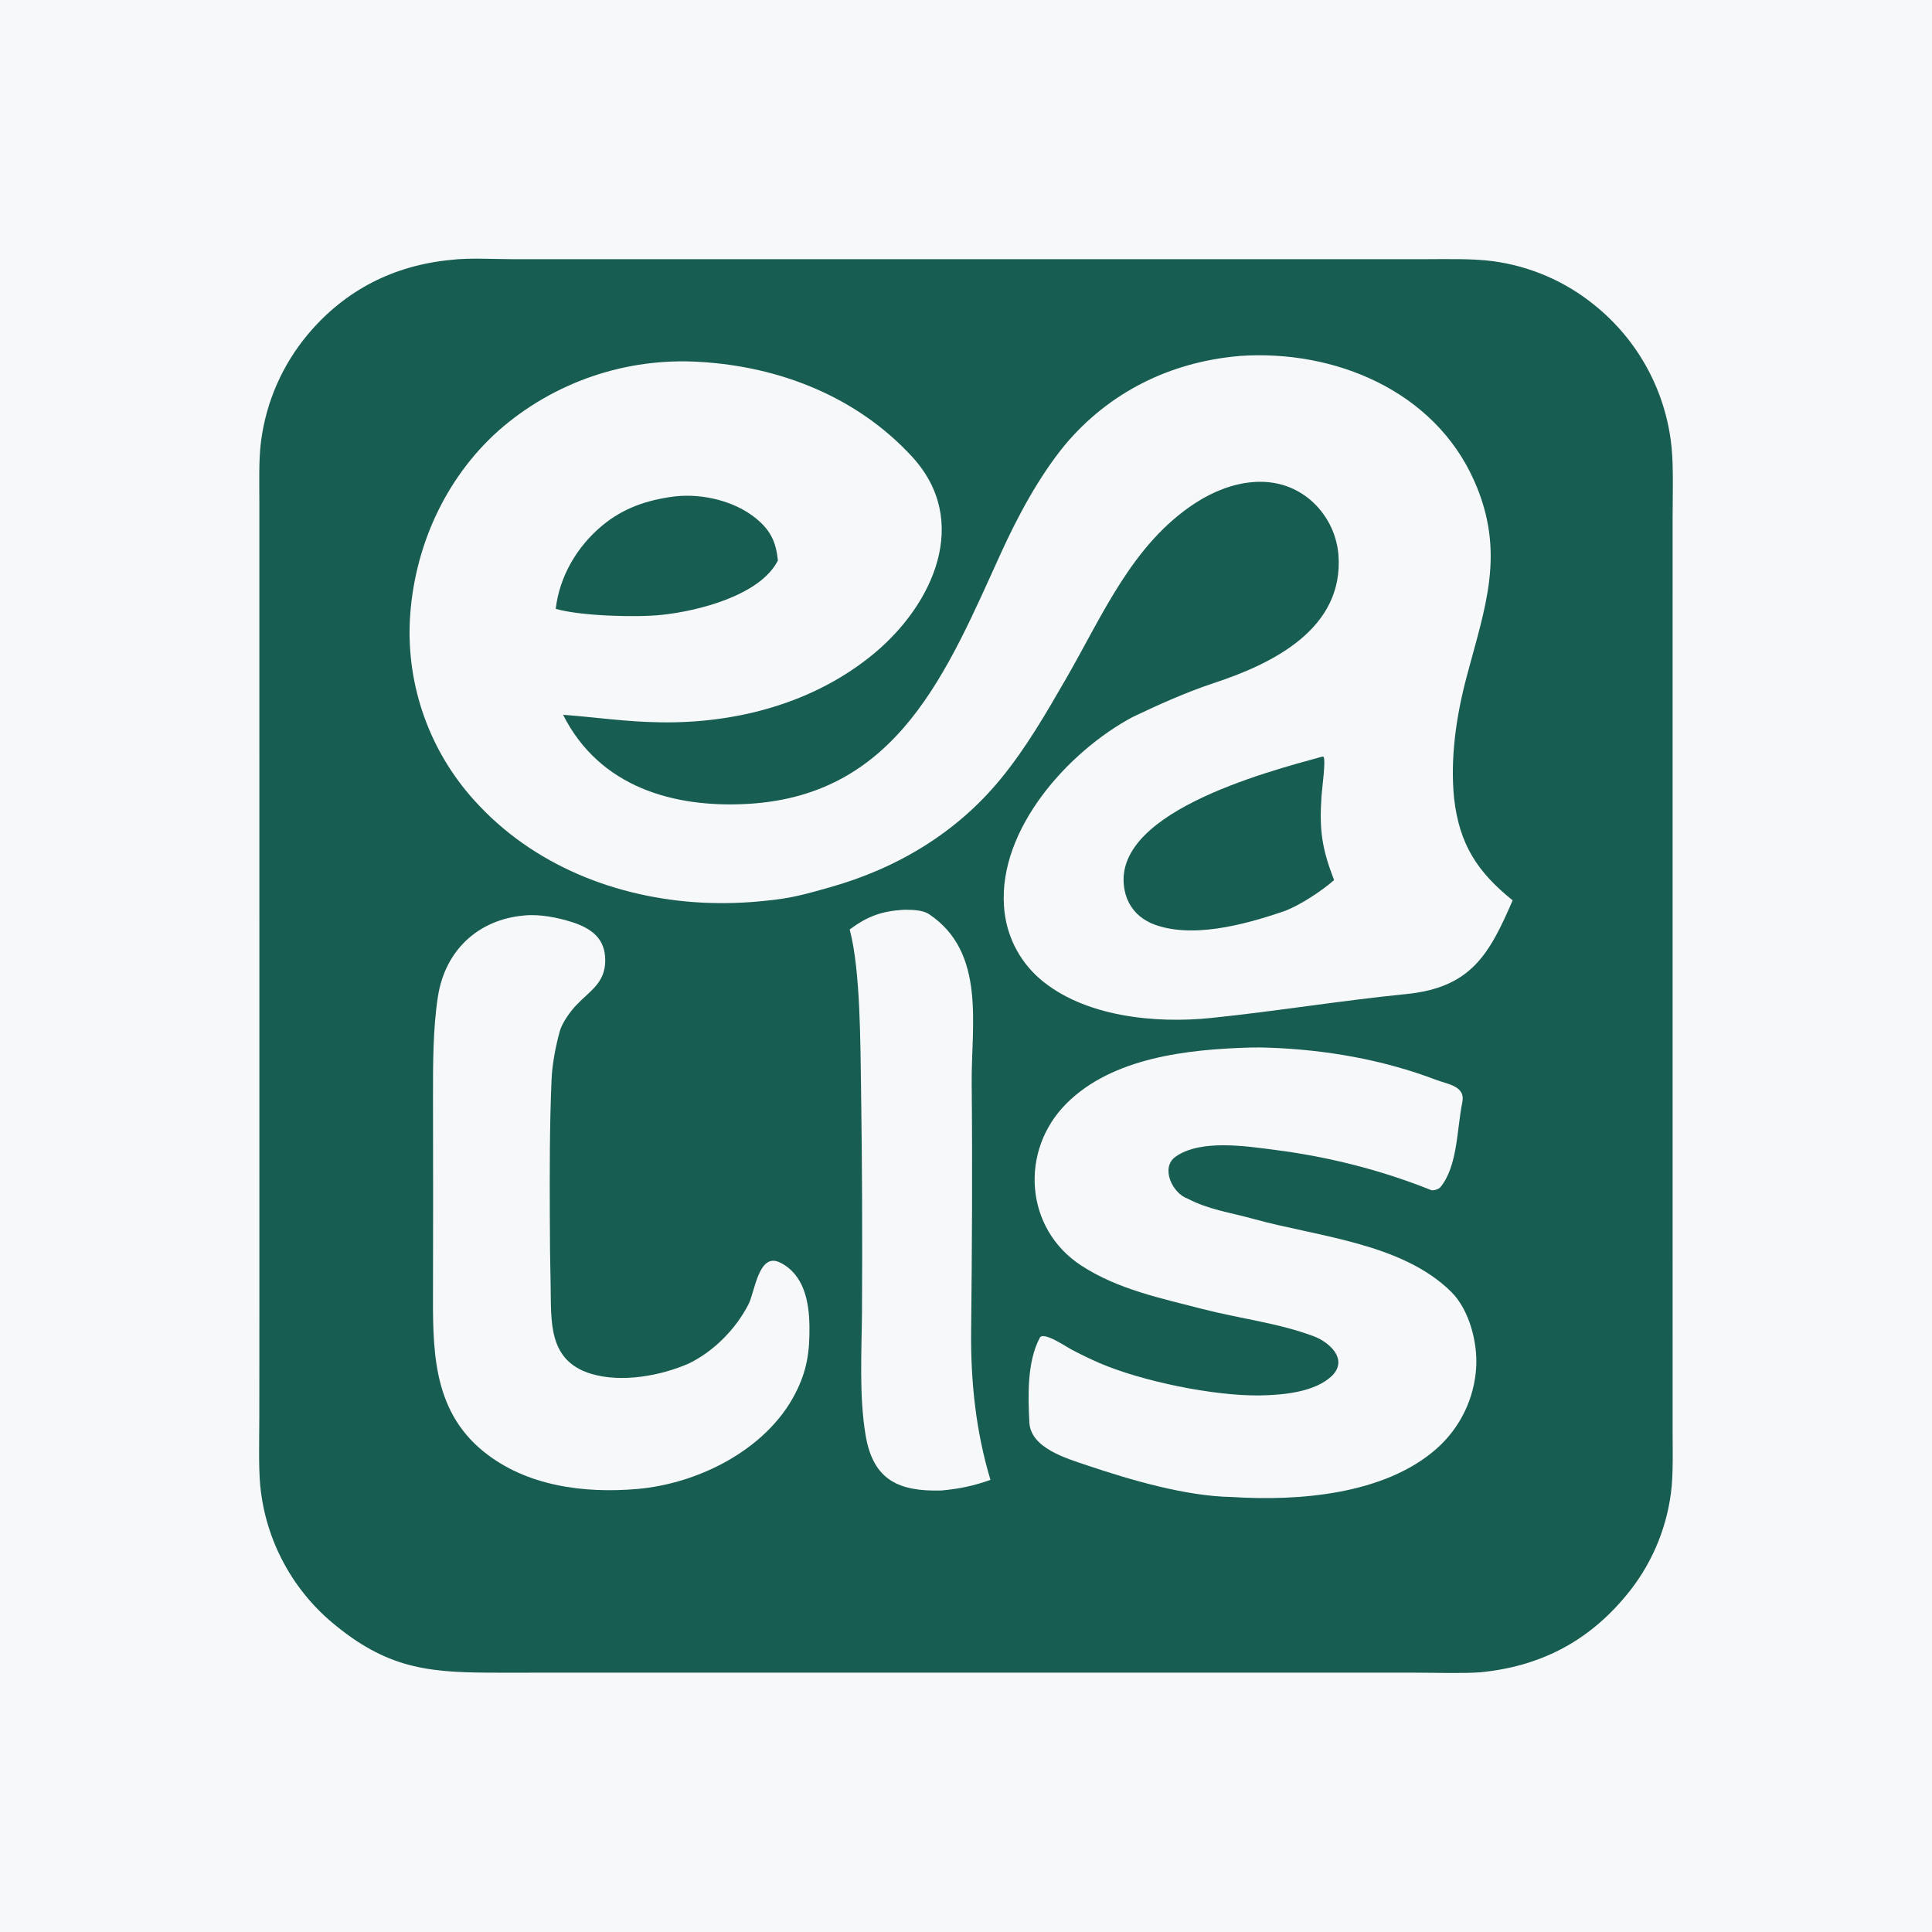
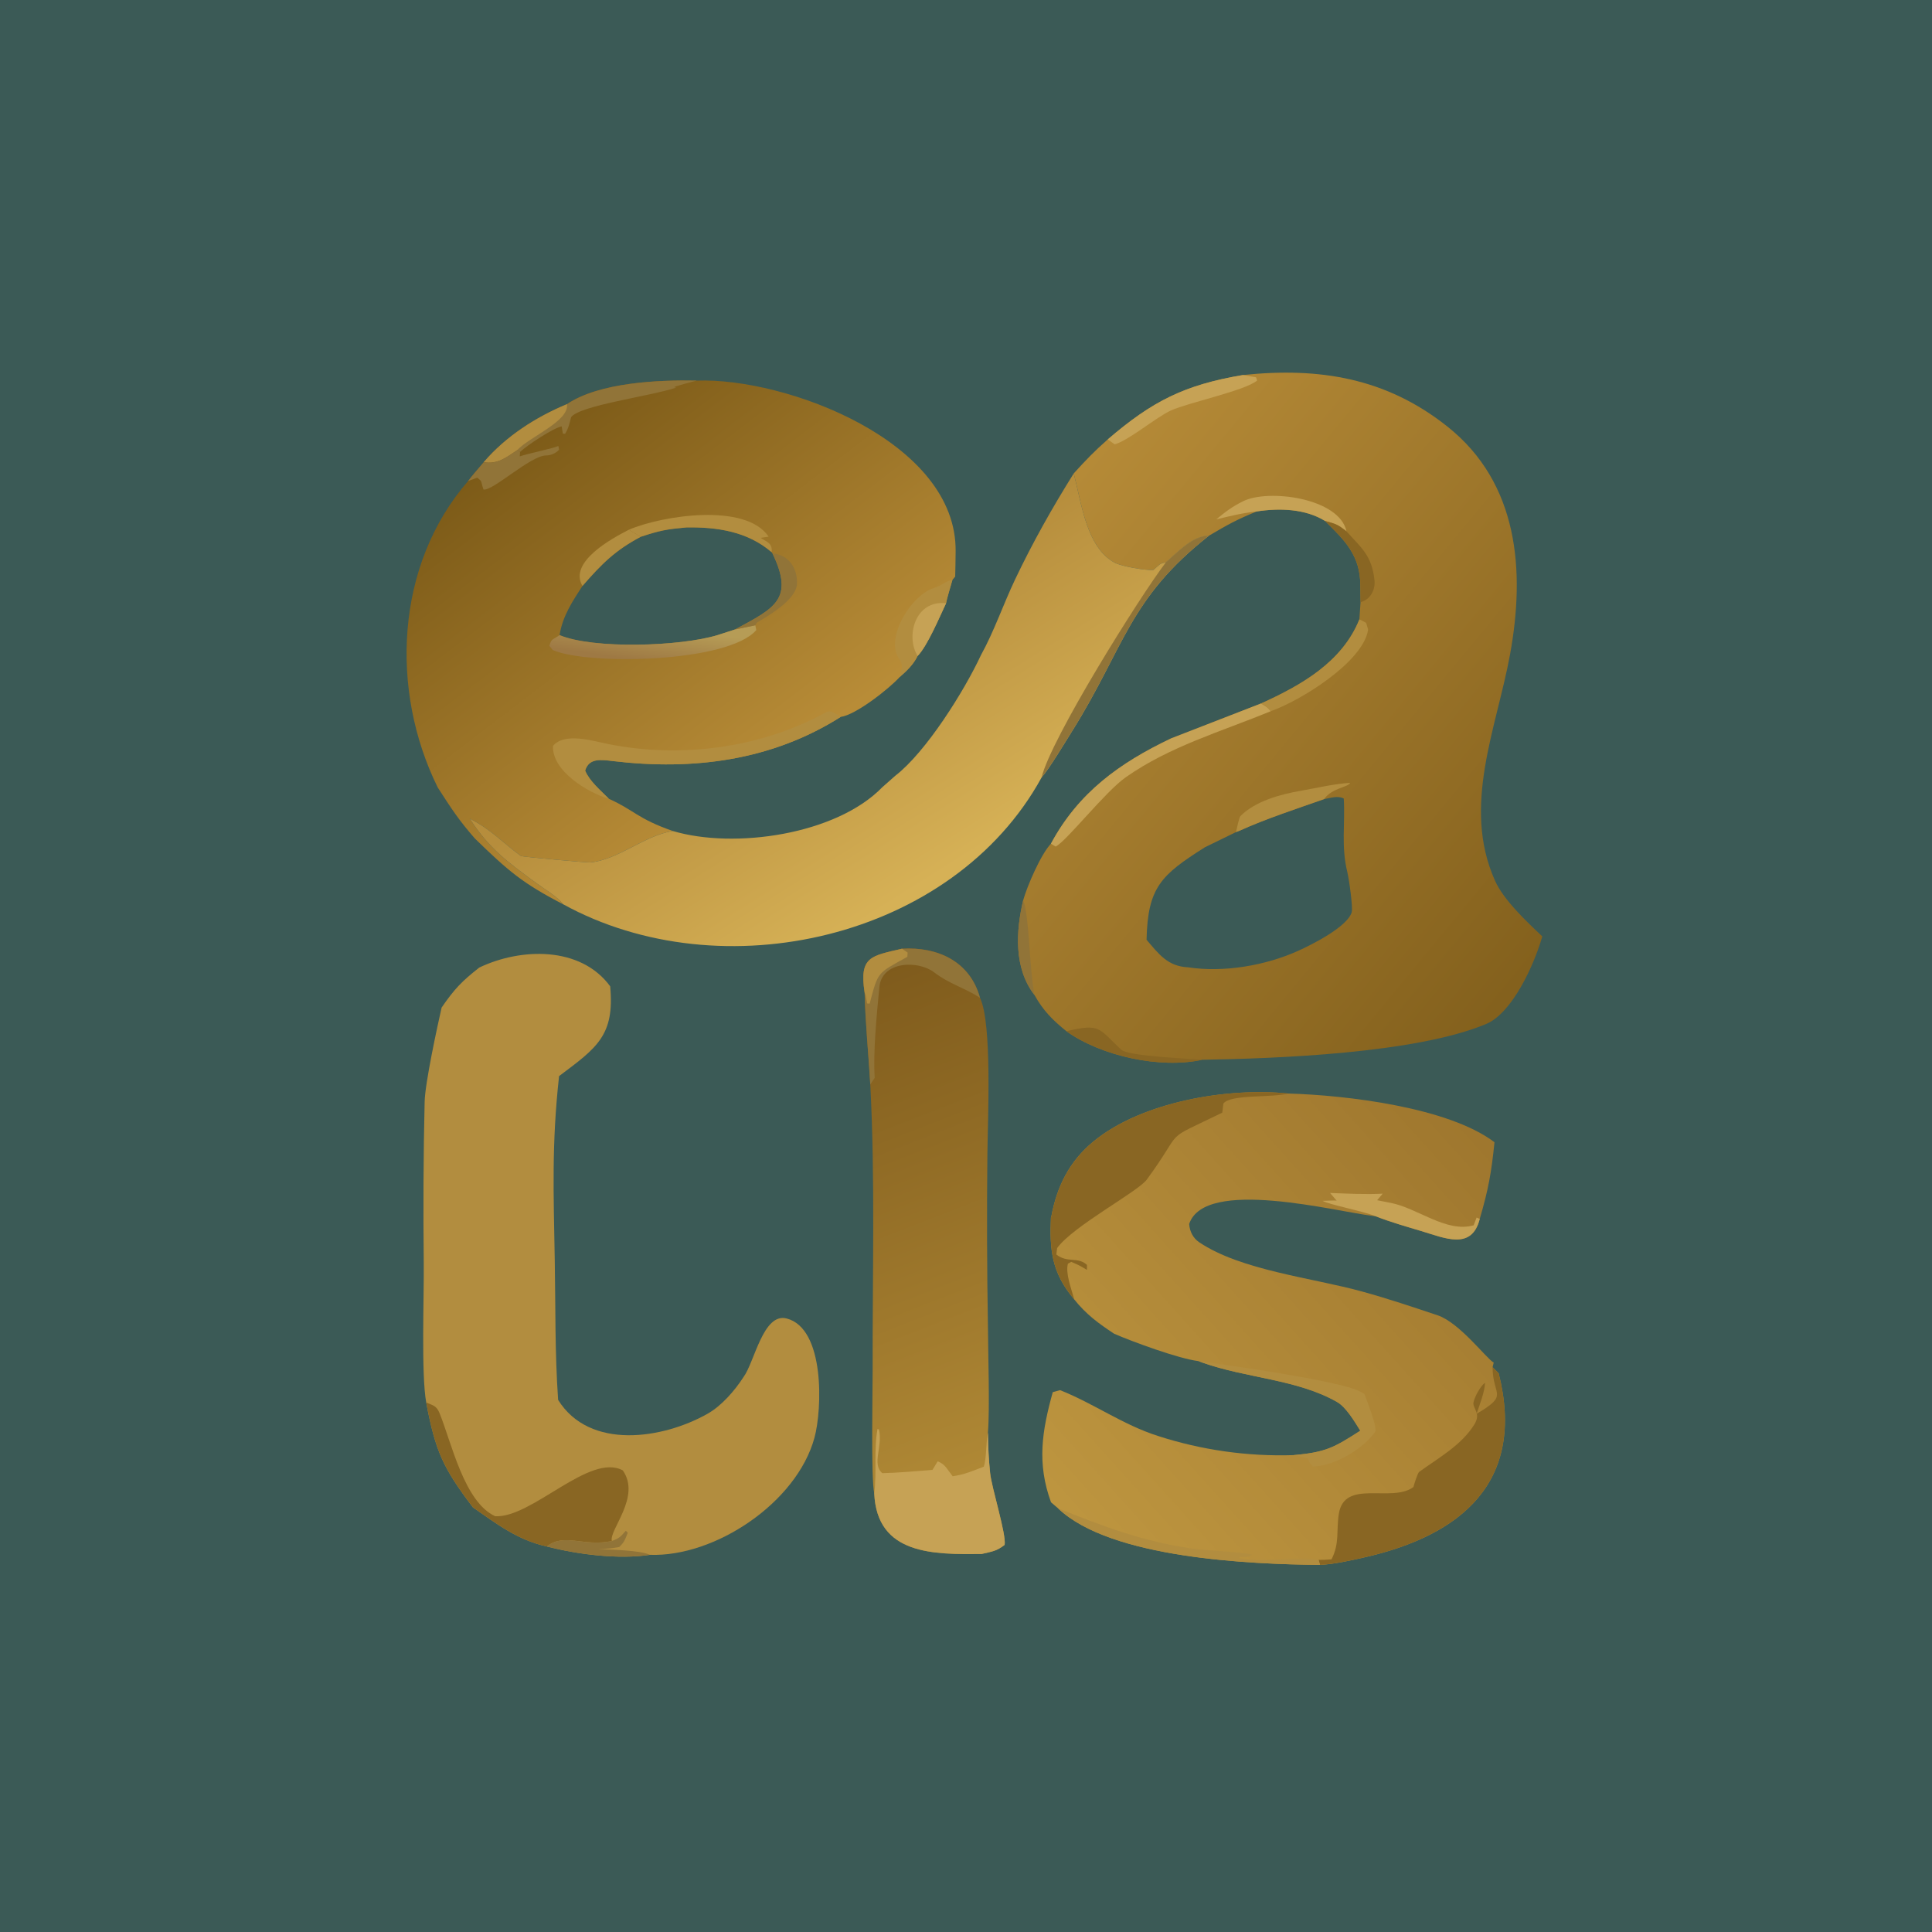
<svg xmlns="http://www.w3.org/2000/svg" width="1024" height="1024" viewBox="0 0 1024 1024">
-   <path fill="#F7F8F9" d="M0 0L1024 0L1024 1024L0 1024L0 0Z" />
-   <path fill="#185D52" d="M239.495 137.706C248.191 136.598 262.571 137.368 271.853 137.375L332.711 137.38L528.257 137.386L703.584 137.373L754.806 137.376C766.379 137.378 779.67 136.963 790.964 138.391C810.828 140.992 829.576 149.067 845.112 161.713C868.387 180.395 883.132 207.684 886.004 237.391C887.024 247.895 886.531 263.706 886.519 274.779L886.514 336.404L886.514 539.399L886.52 709.03L886.52 758.251C886.522 768.233 886.926 781.767 885.641 791.311C883.038 811.339 874.78 830.21 861.834 845.711C841.552 870.231 816.092 883.294 784.621 886.347C775.379 887.055 759.408 886.545 749.556 886.546L681.564 886.542L468.272 886.543L310.993 886.543L264.822 886.556C229.593 886.555 207.348 885.445 178.24 861.806C155.316 843.492 140.779 816.682 137.935 787.479C136.986 777.468 137.433 761.626 137.446 751.228L137.482 689.824L137.477 488.024L137.47 317.656L137.471 267.123C137.471 256.902 137.064 243.725 138.351 233.913C141.045 213.031 149.66 193.357 163.18 177.215C182.954 153.64 209.021 140.491 239.495 137.706Z" />
-   <path fill="#F7F8F9" d="M656.771 188.705C656.875 188.687 656.979 188.669 657.083 188.651C707.388 185.198 760.134 207.051 781.361 254.846C798.363 293.128 786.993 322.111 777.251 359.072C771.786 379.807 768.579 401.962 770.699 423.163C773.511 447.474 782.953 462.115 801.732 477.195C789.241 506.241 779.393 523.486 745.21 526.886C710.653 530.329 676.342 536 641.838 539.552C612.186 542.604 574.384 538.91 551.045 518.714C539.858 508.958 533.048 495.124 532.139 480.308C529.263 439.367 566.127 398.343 600.255 380.075C613.791 373.607 628.955 366.786 643.188 362.106C674.502 351.811 712.443 333.287 709.396 293.968C708.437 282.656 703.039 272.183 694.382 264.838C676.191 249.62 652.008 254.628 633.615 266.576C600.026 288.393 584.385 326.208 565.083 359.614C554.408 378.091 543.855 396.481 530.265 412.988C506.818 441.541 475.316 460.288 440.01 470.238C427.39 473.794 419.755 476.092 406.119 477.388C395.006 478.609 383.815 478.958 372.647 478.434C327.048 476.192 282.34 458.664 251.431 424.252C227.817 398.204 215.516 363.843 217.233 328.725C219.267 290.574 235.648 253.79 264.278 228.195C293.546 202.508 331.78 189.427 370.65 191.801C413.16 194.213 454.195 210.266 483.437 242.073C514.784 276.171 494.55 320.298 463.474 346.199C431.779 372.617 390.237 383.6 349.497 382.832C331.647 382.583 315.917 380.139 298.451 378.868C317.736 417.152 357.034 428.4 396.778 426.05C476.054 421.362 502.134 355.454 530.543 293.101C539.392 273.68 550.698 252.597 564.309 235.973C587.826 207.836 620.347 191.84 656.771 188.705Z" />
-   <path fill="#185D52" d="M700.801 401.028L701.524 401.112C702.767 403.133 700.68 418.134 700.421 422.008C699.203 440.261 700.705 449.871 707.08 466.452C700.817 472.089 688.229 480.354 680.273 483.064C659.602 490.108 630.856 498.016 610.144 489.355C609.427 488.994 608.716 488.623 608.01 488.241C602.445 485.261 598.33 480.147 596.61 474.073C584.8 431.516 671.591 409.082 700.801 401.028Z" />
-   <path fill="#185D52" d="M357.148 263.18L358.028 263.078C372.48 261.521 389.523 265.563 400.843 274.895C408.531 281.233 411.294 287.332 412.308 297.074C402.849 315.741 369.544 323.942 350.621 325.905C336.998 327.34 307.614 326.484 294.545 322.707C296.548 305.485 305.799 289.792 318.965 278.75C330.212 269.317 342.792 265.053 357.148 263.18Z" />
-   <path fill="#F7F8F9" d="M662.37 555.231C665.847 555.128 669.327 555.153 672.802 555.307C702.735 556.358 733.152 561.666 761.176 572.348C767.411 574.724 776.871 575.627 775.06 584.232C772.174 597.946 772.692 618.314 763.291 629.391C762.571 630.238 759.494 631.281 758.465 630.749C732.16 620.193 704.172 613.117 676.011 609.505C660.709 607.543 636.433 603.651 623.103 613.052C614.925 618.82 621.35 632.445 629.405 635.267C640.755 641.21 651.712 642.536 664.002 645.959C697.961 655.418 742.97 658.744 769.161 684.69C778.807 694.245 783.098 711.46 782.433 724.253C781.57 741.028 773.983 756.748 761.387 767.86C733.833 792.204 688.151 795.721 652.877 793.44C628.572 793.066 598.992 784.361 576.141 776.655C565.232 772.976 546.165 767.475 545.581 753.839C544.876 739.599 544.321 721.831 551.122 709.021C552.979 705.524 565.023 713.743 567.816 715.234C572.685 717.809 577.647 720.206 582.691 722.42C605.243 732.112 643.158 739.92 667.714 739.61C679.821 739.386 697.289 737.999 706.366 728.821C714.545 720.027 704.208 711.19 696.213 708.209C677.313 701.161 656.939 698.862 637.545 693.845C615.312 688.062 592.553 683.485 573 670.708C543.079 651.155 540.349 609.804 565.212 584.911C589.574 560.52 629.454 556.186 662.37 555.231Z" />
-   <path fill="#F7F8F9" d="M278.009 485.209C286.295 484.425 295.82 486.354 303.622 488.872C313.679 492.197 320.831 497.572 320.791 509.078C320.75 520.963 312.848 524.976 305.547 532.632C302.384 535.949 298.022 541.916 296.768 546.366C294.588 554.099 292.711 563.804 292.359 571.827C291.295 596.06 291.336 620.649 291.419 644.891C291.426 656.877 291.569 668.863 291.847 680.847C292.232 700.103 290.21 721.194 313.332 728.147C329.491 733.006 350.199 729.255 365.305 722.579C378.406 716.134 389.919 704.442 396.556 691.608C400.033 685.409 401.907 663.552 413.339 669.126C426.214 675.403 428.891 690.11 429.029 703.136C429.172 716.635 427.68 726.7 421.442 738.738C406.07 768.464 369.976 786.405 337.795 789.185C309.588 791.622 279.058 787.717 256.412 769.442C228.67 747.055 229.412 714.171 229.499 681.951L229.561 635.776L229.497 581.57C229.495 564.206 229.443 545.348 232.104 528.212C235.917 503.657 253.491 487.278 278.009 485.209Z" />
-   <path fill="#F7F8F9" d="M478.945 482.206C483.147 482.176 488.911 482.208 492.482 484.571C522.779 504.935 514.707 543.375 515.015 574.387C515.451 618.237 515.186 661.669 514.724 705.466C514.441 732.274 517.229 758.679 524.964 784.372C515.79 787.591 508.604 789.103 499.011 789.988C476.726 790.617 462.89 784.763 458.83 760.932C455.244 739.886 456.714 716.245 456.877 694.906C457.114 655.642 456.948 616.376 456.378 577.116C455.968 553.52 456.171 514.57 450.354 492.633C459.793 485.598 467.432 482.881 478.945 482.206Z" />
+   <path fill="#3B5A56" d="M0 0h1024v1024h-1024Z" />
+   <defs>
+     <linearGradient id="gradient_0" gradientUnits="userSpaceOnUse" x1="629.083" y1="449.851" x2="525.98" y2="364.621">
+       <stop offset="0" stop-color="#84611D" />
+       <stop offset="1" stop-color="#B58A37" />
+     </linearGradient>
+   </defs>
+   <defs>
+     <linearGradient id="gradient_1" gradientUnits="userSpaceOnUse" x1="426.208" y1="343.817" x2="476.742" y2="409.951">
+       <stop offset="0" stop-color="#7D5B18" />
+       <stop offset="1" stop-color="#B88C37" />
+     </linearGradient>
+   </defs>
+   <defs>
+     <linearGradient id="gradient_2" gradientUnits="userSpaceOnUse" x1="448.976" y1="382.153" x2="447.945" y2="389.41">
+       <stop offset="0" stop-color="#B69C56" />
+       <stop offset="1" stop-color="#9E7944" />
+     </linearGradient>
+   </defs>
+   <defs>
+     <linearGradient id="gradient_3" gradientUnits="userSpaceOnUse" x1="618.298" y1="486.222" x2="535.009" y2="561.336">
+       <stop offset="0" stop-color="#9F772E" />
+       <stop offset="1" stop-color="#BD953F" />
+     </linearGradient>
+   </defs>
+   <defs>
+     <linearGradient id="gradient_4" gradientUnits="userSpaceOnUse" x1="478.761" y1="388.928" x2="506.903" y2="433.69">
+       <stop offset="0" stop-color="#B68D3C" />
+       <stop offset="1" stop-color="#D6B156" />
+     </linearGradient>
+   </defs>
+   <defs>
+     <linearGradient id="gradient_5" gradientUnits="userSpaceOnUse" x1="486.702" y1="455.976" x2="523.19" y2="549.816">
+       <stop offset="0" stop-color="#7F5B1C" />
+       <stop offset="1" stop-color="#AF8835" />
+     </linearGradient>
+   </defs>
+   <g transform="translate(-837.441 -672.387) scale(2.625435)">
+     <path fill="url(#gradient_0)" d="M569.883 331.818C585.277 330.211 598.784 332.363 611.183 342.224C625.512 353.621 626.915 371.276 623.822 388.204C621.095 403.131 614.043 418.85 620.779 433.886C622.501 437.788 627.231 442.218 630.328 445.142C628.702 450.882 624.268 460.614 619.011 462.819C604.754 468.797 576.465 469.801 561.644 470.053C553.175 471.909 541.294 469.315 534.261 464.291C531.475 462.038 529.572 460.133 527.81 456.976C523.618 451.571 524.053 444.113 525.531 437.85C526.321 434.998 529.109 428.552 531.132 426.431C536.673 416.107 545.011 410.113 555.383 405.176L573.568 398.113C581.668 394.443 589.938 389.77 593.404 381.139L593.638 377.672L593.598 374.341C593.592 368.25 590.508 365.237 586.461 361.268C582.457 358.8 577.246 358.65 572.7 359.353C568.65 360.995 566.841 362.006 563.043 364.247C559.773 364.253 556.852 367.45 554.313 369.661C553.065 369.799 552.978 370.215 551.808 371.171C550.266 371.286 545.409 370.456 543.999 369.695C538.313 366.626 537.351 357.849 535.737 351.677C538.229 348.94 539.846 347.243 542.609 344.808C551.571 337.121 558.041 333.81 569.883 331.818ZM568.475 424.095L562.224 427.148C553.397 432.737 550.675 435.189 550.438 445.822C552.896 448.698 554.707 451.207 558.839 451.386C566.002 452.493 574.557 451.014 581.129 448.015C583.56 446.931 590.981 443.245 591.852 440.272C592.132 439.316 591.317 433.592 590.959 432.118C589.692 426.898 590.557 422.469 590.252 417.312C589.039 416.692 587.713 417.171 586.277 417.431C581.017 419.276 574.324 421.478 569.368 423.746L568.475 424.095Z" />
+     <path fill="#C6A255" d="M573.568 398.113C574.655 398.832 574.731 398.72 575.516 399.678C565.38 403.848 555.115 406.777 546.22 413.031C542.053 415.96 534.218 426.003 532.082 427.004L531.132 426.431C536.673 416.107 545.011 410.113 555.383 405.176L573.568 398.113Z" />
+     <path fill="#C6A255" d="M542.609 344.808C551.571 337.121 558.041 333.81 569.883 331.818L572.536 332.269L572.758 332.924C570.277 334.991 558.961 337.349 555.388 338.957C552.439 340.284 546.766 345.078 544.003 345.805L542.609 344.808Z" />
+     <path fill="#B28D3F" d="M593.404 381.139C595.144 382.082 594.599 381.394 595.165 383.214C594.202 389.765 581.376 397.64 575.516 399.678C574.731 398.72 574.655 398.832 573.568 398.113C581.668 394.443 589.938 389.77 593.404 381.139Z" />
+     <path fill="#C6A255" d="M564.519 360.951C566.437 359.369 567.62 358.452 569.897 357.307C575.016 354.732 589.395 356.64 590.794 363.369C588.941 361.925 588.773 361.933 586.461 361.268C582.457 358.8 577.246 358.65 572.7 359.353C569.7 359.682 567.449 360.256 564.519 360.951Z" />
+     <path fill="#896623" d="M534.261 464.291C541.194 462.617 540.744 463.751 545.331 468.022C546.762 469.354 559.518 469.834 561.644 470.053C553.175 471.909 541.294 469.315 534.261 464.291Z" />
+     <path fill="#896623" d="M586.461 361.268C588.773 361.933 588.941 361.925 590.794 363.369C593.687 366.601 595.954 368.213 596.455 373.279C596.652 375.268 595.556 377.187 593.638 377.672L593.598 374.341C593.592 368.25 590.508 365.237 586.461 361.268Z" />
+     <path fill="#917438" d="M525.531 437.85C526.773 440.891 526.753 451.459 527.81 456.976C523.618 451.571 524.053 444.113 525.531 437.85Z" />
+     <path fill="#B28D3F" d="M568.475 424.095C568.643 423.574 569.1 421.146 569.385 420.858C572.373 417.836 577.469 416.45 581.609 415.739C584.779 415.194 588.36 414.315 591.545 414.15C591.069 415.088 587.903 415.137 586.277 417.431C581.017 419.276 574.324 421.478 569.368 423.746L568.475 424.095Z" />
+     <path fill="url(#gradient_1)" d="M459.62 332.939C477.581 332.277 512.242 345.237 511.893 367.507C511.867 369.18 511.863 370.841 511.804 372.513L511.254 373.155C510.985 374.12 510.085 377.064 509.957 377.889C508.589 380.772 506.191 386.499 504.221 388.52C503.369 390.263 502.062 391.507 500.588 392.799C498.459 395.154 491.72 400.45 488.688 400.835C474.735 409.674 458.882 411.667 442.775 409.758C440.368 409.472 437.864 409.06 437.103 411.681C438.006 413.828 440.177 415.629 441.9 417.368C447.076 419.697 447.58 421.341 454.808 423.871C449.063 424.744 443.651 429.777 438.059 430.209C437.495 430.252 424.379 429.091 424.123 428.904C420.403 426.177 418.228 423.635 413.8 421.354C417.719 427.477 421.591 430.248 427.464 434.542C428.921 435.607 431.719 437.288 432.634 438.643C424.468 434.423 421.565 431.924 414.837 425.378C411.542 421.606 410.101 419.356 407.341 415.081C397.647 395.438 398.762 370.16 413.465 353.227C414.344 352.042 415.661 350.563 416.64 349.402C421.128 344.17 427.118 340.331 433.433 337.696C439.942 333.285 452.055 332.778 459.62 332.939ZM436.566 374.395C434.533 377.498 432.514 380.556 431.941 384.328C438.793 387.177 456.283 386.621 463.829 384.319L467.375 383.175C475.25 378.904 479.428 377.138 474.92 367.833L474.762 367.586C469.872 363.391 463.758 362.491 457.568 362.579C453.525 362.954 452.285 363.171 448.344 364.463C443.199 367.178 440.414 369.958 436.566 374.395Z" />
+     <path fill="#B28D3F" d="M441.9 417.368C437.568 416.117 430.358 411.692 430.614 406.679C432.977 403.897 438.658 405.689 441.716 406.304C456.39 409.255 472.604 407.145 485.757 399.879C486.74 399.337 487.87 400.333 488.688 400.835C474.735 409.674 458.882 411.667 442.775 409.758C440.368 409.472 437.864 409.06 437.103 411.681C438.006 413.828 440.177 415.629 441.9 417.368Z" />
+     <path fill="#917438" d="M433.433 337.696C439.942 333.285 452.055 332.778 459.62 332.939C458.895 333.15 455.4 334.003 455.059 334.282L455.494 334.357C450.1 336.138 436.109 337.918 434.273 340.313C433.909 341.682 433.786 342.441 433.06 343.684L432.598 343.658L432.363 342.172C430.499 342.605 425.452 345.953 423.96 347.34L423.391 346.966C421.129 348.495 419.411 349.862 416.64 349.402C421.128 344.17 427.118 340.331 433.433 337.696Z" />
+     <path fill="#B28D3F" d="M416.64 349.402C421.128 344.17 427.118 340.331 433.433 337.696C433.941 341.116 425.887 344.283 423.391 346.966C421.129 348.495 419.411 349.862 416.64 349.402Z" />
+     <path fill="#B28D3F" d="M500.588 392.799C500.916 391.445 501.451 390.471 500.524 389.162C497.468 384.842 503.105 376.086 507.528 374.81C509.106 374.355 509.944 373.341 511.254 373.155C510.985 374.12 510.085 377.064 509.957 377.889C508.589 380.772 506.191 386.499 504.221 388.52C503.369 390.263 502.062 391.507 500.588 392.799Z" />
+     <path fill="#C6A255" d="M504.221 388.52C501.755 384.62 503.695 377.169 509.957 377.889C508.589 380.772 506.191 386.499 504.221 388.52Z" />
+     <path fill="#917438" d="M423.96 347.34L423.9 348.234C425.936 347.577 430.58 346.649 431.688 346.141L431.851 346.888C431.129 347.64 430.2 348.044 429.212 348.051C426.068 348.072 418.394 355.332 416.576 354.923C415.971 353.147 416.427 353.398 415.311 352.535L413.465 353.227C414.344 352.042 415.661 350.563 416.64 349.402C419.411 349.862 421.129 348.495 423.391 346.966L423.96 347.34Z" />
+     <path fill="url(#gradient_2)" d="M471.451 382.336L471.652 383.296C466.076 389.867 437.816 390.47 430.579 387.342L429.88 386.489C430.334 385.014 430.295 385.432 431.941 384.328C438.793 387.177 456.283 386.621 463.829 384.319L467.375 383.175L471.451 382.336Z" />
+     <path fill="#B28D3F" d="M445.91 363.054C452.568 360.184 469.531 357.528 474.14 364.446C473.607 364.527 473.074 364.608 472.541 364.688C473.904 365.591 474.907 365.739 474.762 367.586C469.872 363.391 463.758 362.491 457.568 362.579C453.525 362.954 452.285 363.171 448.344 364.463L445.91 363.054Z" />
+     <path fill="#B28D3F" d="M445.91 363.054L448.344 364.463C443.199 367.178 440.414 369.958 436.566 374.395C433.681 369.579 442.529 364.784 445.91 363.054Z" />
+     <path fill="#917438" d="M474.92 367.833C478.171 368.076 479.984 370.773 479.87 373.95C479.778 376.525 476.113 379.079 474.114 380.37C473.348 380.867 472.566 381.339 471.77 381.787L471.451 382.336L467.375 383.175C475.25 378.904 479.428 377.138 474.92 367.833Z" />
+     <path fill="url(#gradient_3)" d="M531.134 501.88C531.16 501.82 531.186 501.76 531.212 501.7C532.329 495.633 534.873 490.52 539.737 486.527C549.508 478.508 566.822 475.605 579.047 476.865C590.648 477.187 611.385 479.631 620.678 486.699C620.063 492.813 619.435 496.274 617.704 502.169C616.102 508.575 610.649 506.047 605.925 504.637C602.881 503.728 599.601 502.792 596.672 501.637L596.229 501.589C588.808 500.732 562.174 493.722 559.04 503.21C559.148 504.693 559.821 506.057 561.069 506.896C569.533 512.585 583.962 514.076 593.911 516.824C599.491 518.364 603.997 519.905 609.193 521.634C613.626 523.109 619.062 530.401 620.525 531.184L620.294 532.101L621.524 533.344C627.05 555.344 613.877 566.109 594.345 570.522C591.443 571.178 588.439 571.852 585.466 572.03C571.413 571.89 543.202 570.733 532.597 560.625L531.15 559.386C528.272 551.499 529.325 545.024 531.502 537.153C531.993 537.017 532.484 536.881 532.975 536.745C539.833 539.463 545.609 543.72 552.758 546C561.585 548.854 570.838 550.161 580.109 549.863C586.636 549.294 588.291 548.341 593.587 544.937C592.416 543.076 590.74 540.185 588.866 539.118C580.834 534.549 570.576 534.329 561.789 531.209L560.876 530.881C556.874 530.379 547.688 527.001 543.905 525.364C540.744 523.28 538.239 521.446 535.841 518.436C531.286 513.02 530.852 508.512 531.134 501.88Z" />
+     <path fill="#896623" d="M620.294 532.101L621.524 533.344C627.05 555.344 613.877 566.109 594.345 570.522C591.443 571.178 588.439 571.852 585.466 572.03L585.159 571.019C586.163 571.021 586.782 570.977 587.778 570.906C589.453 567.6 588.705 565.244 589.254 561.728C590.373 554.576 599.874 559.57 604.304 556.318C604.459 555.781 605.152 553.48 605.463 553.256C609.384 550.404 614.026 547.868 616.631 543.642C618.037 541.359 616.212 540.462 616.437 539.213C616.611 538.247 617.852 535.83 618.772 535.284C618.682 537.167 617.683 539.677 617.057 541.537C623.752 537.565 620.291 537.983 620.294 532.101Z" />
+     <path fill="#896623" d="M531.134 501.88C531.16 501.82 531.186 501.76 531.212 501.7C532.329 495.633 534.873 490.52 539.737 486.527C549.508 478.508 566.822 475.605 579.047 476.865C575.547 477.758 567.403 476.975 565.947 478.888L565.72 480.73C553.084 486.878 558.472 483.34 550.492 494.233C548.684 496.702 535.652 503.571 532.382 508.067L532.226 509.365C534.495 511.149 536.554 509.745 538.41 511.462L538.404 512.471L537.664 512.03C536.757 511.496 536.226 511.26 535.24 510.847L534.565 511.218C534.027 513.166 535.257 516.273 535.841 518.436C531.286 513.02 530.852 508.512 531.134 501.88Z" />
+     <path fill="#B28D3F" d="M560.876 530.881C566.703 531.669 589.351 534.841 593.427 536.976C593.632 537.083 593.841 537.181 594.045 537.289C594.168 537.354 594.287 537.426 594.407 537.495C595.03 539.236 596.786 543.476 596.652 545.054C594.345 548.534 588.193 552.181 584.01 552.156C583.222 551.247 583.421 551.58 582.981 550.532C581.777 550.207 581.339 550.07 580.109 549.863C586.636 549.294 588.291 548.341 593.587 544.937C592.416 543.076 590.74 540.185 588.866 539.118C580.834 534.549 570.576 534.329 561.789 531.209L560.876 530.881Z" />
+     <path fill="#C6A255" d="M596.672 501.637C594.12 500.584 587.143 499.265 585.984 498.535C586.462 498.52 588.465 498.427 588.808 498.481L587.483 496.94C591.04 497.071 594.552 497.264 598.107 497.085L596.99 498.404L597.659 498.537L599.633 498.923C605.124 499.945 610.917 505.038 616.465 503.47L617.071 501.908L617.704 502.169C616.102 508.575 610.649 506.047 605.925 504.637C602.881 503.728 599.601 502.792 596.672 501.637Z" />
+     <path fill="#B28D3F" d="M532.597 560.625C542.091 564.366 549.148 567.116 559.425 568.71C562.177 569.136 569.95 569.393 571.72 569.96C570.937 570.653 570.311 570.398 568.946 570.443L569.639 570.333L569.017 570.63C573.978 571.633 580.897 570.2 585.159 571.019L585.466 572.03C571.413 571.89 543.202 570.733 532.597 560.625Z" />
+     <path fill="#B28D3F" d="M415.715 451.441C424.066 447.442 436.16 447.053 442.156 455.222C443.095 465.199 439.41 467.657 431.836 473.349C430.334 487.078 430.721 496.785 430.967 510.568C431.141 520.283 430.974 528.857 431.645 538.713C438.014 548.927 452.811 546.6 461.802 541.518C464.677 539.893 467.31 536.827 469.061 534.12C471.292 531.126 473.022 521.058 477.776 522.277C485.536 524.266 484.966 540.604 483.395 546.354C479.814 559.463 463.339 570.456 450.187 569.993C443.844 570.957 435.534 569.91 429.375 568.307C423.525 567.038 419.286 563.774 414.456 560.423C408.414 552.46 406.896 549.14 405.019 539.248C403.979 533.618 404.595 517.757 404.519 511.07C404.402 500.731 404.445 488.906 404.699 478.514C404.794 474.676 407.244 463.403 408.124 459.513C410.755 455.69 412.212 454.209 415.715 451.441Z" />
+     <path fill="#896623" d="M405.019 539.248C406.383 539.825 407.087 539.866 407.711 541.397C410.108 547.272 412.681 559.348 418.941 562.201C426.388 562.591 438.003 549.319 444.706 552.949C448.435 558.307 441.907 564.92 442.485 567.209C436.697 568.415 432.897 565.479 429.375 568.307C423.525 567.038 419.286 563.774 414.456 560.423C408.414 552.46 406.896 549.14 405.019 539.248Z" />
+     <path fill="#917438" d="M442.485 567.209C444.066 566.613 444.233 566.344 445.306 565.135L445.707 565.534C445.119 566.961 445.098 567.346 443.981 568.415C442.158 568.739 441.632 568.767 439.764 568.825C442.381 568.973 448.09 569.04 450.187 569.993C443.844 570.957 435.534 569.91 429.375 568.307C432.897 565.479 436.697 568.415 442.485 567.209Z" />
+     <path fill="url(#gradient_4)" d="M517.004 388.365C519.646 383.592 521.512 378.111 523.868 373.149C527.399 365.713 531.375 358.645 535.737 351.677C537.351 357.849 538.313 366.626 543.999 369.695C545.409 370.456 550.266 371.286 551.808 371.171C552.978 370.215 553.065 369.799 554.313 369.661C556.852 367.45 559.773 364.253 563.043 364.247C546.806 376.998 546.028 386.735 535.415 403.691C534.052 405.868 530.794 411.286 529.238 413.079C511.343 445.73 464.63 456.256 432.634 438.643C431.719 437.288 428.921 435.607 427.464 434.542C421.591 430.248 417.719 427.477 413.8 421.354C418.228 423.635 420.403 426.177 424.123 428.904C424.379 429.091 437.495 430.252 438.059 430.209C443.651 429.777 449.063 424.744 454.808 423.871C467.239 427.564 487.791 424.614 497.102 415.017L499.717 412.708C505.96 407.885 513.651 395.568 517.004 388.365Z" />
+     <path fill="#917438" d="M554.313 369.661C556.852 367.45 559.773 364.253 563.043 364.247C546.806 376.998 546.028 386.735 535.415 403.691C534.052 405.868 530.794 411.286 529.238 413.079C531.113 405.238 548.998 376.64 554.313 369.661Z" />
+     <path fill="url(#gradient_5)" d="M501.07 447.633C508.246 447.196 514.801 450.169 516.817 457.56C519.305 462.679 518.374 482.32 518.307 489.033C518.182 500.728 518.22 512.423 518.42 524.116C518.442 529.35 518.811 540.448 518.414 545.33C518.459 548.32 518.558 550.567 518.857 553.465C519.172 556.521 522.166 565.897 521.783 567.99C520.101 569.289 519.251 569.311 517.115 569.827C507.504 569.907 496.03 570.051 495.466 557.597C494.778 554.459 495.153 536.868 495.142 532.652C495.091 513.476 495.667 494.232 494.666 475.047C494.302 468.78 493.67 462.776 493.519 456.454C492.403 449.182 494.849 449.097 501.07 447.633Z" />
+     <path fill="#C6A255" d="M495.466 557.597C496.013 553.065 495.347 548.94 496.121 544.588L496.42 544.694C497.22 548.169 494.913 551.631 497.083 553.507C500.303 553.442 503.969 553.09 507.216 552.848L508.269 551.12C509.81 551.706 510.084 552.605 511.295 554.13C513.723 553.783 515.3 553.061 517.578 552.199C518.116 550.673 518.018 547.715 518.335 545.792L518.414 545.33C518.459 548.32 518.558 550.567 518.857 553.465C519.172 556.521 522.166 565.897 521.783 567.99C520.101 569.289 519.251 569.311 517.115 569.827C507.504 569.907 496.03 570.051 495.466 557.597Z" />
+     <path fill="#917438" d="M501.07 447.633C508.246 447.196 514.801 450.169 516.817 457.56C514.057 455.664 510.688 454.811 507.537 452.383C504.398 449.964 496.882 450.016 496.481 455.551C495.998 460.691 495.199 468.496 495.561 473.689L494.666 475.047C494.302 468.78 493.67 462.776 493.519 456.454C492.403 449.182 494.849 449.097 501.07 447.633Z" />
+     <path fill="#B28D3F" d="M493.519 456.454C492.403 449.182 494.849 449.097 501.07 447.633L502.206 448.409L502.144 449.272C496.02 452.67 496.283 452.148 494.535 458.717L494.021 458.674L493.876 457.853C493.687 456.828 493.801 457.227 493.519 456.454Z" />
+   </g>
</svg>
